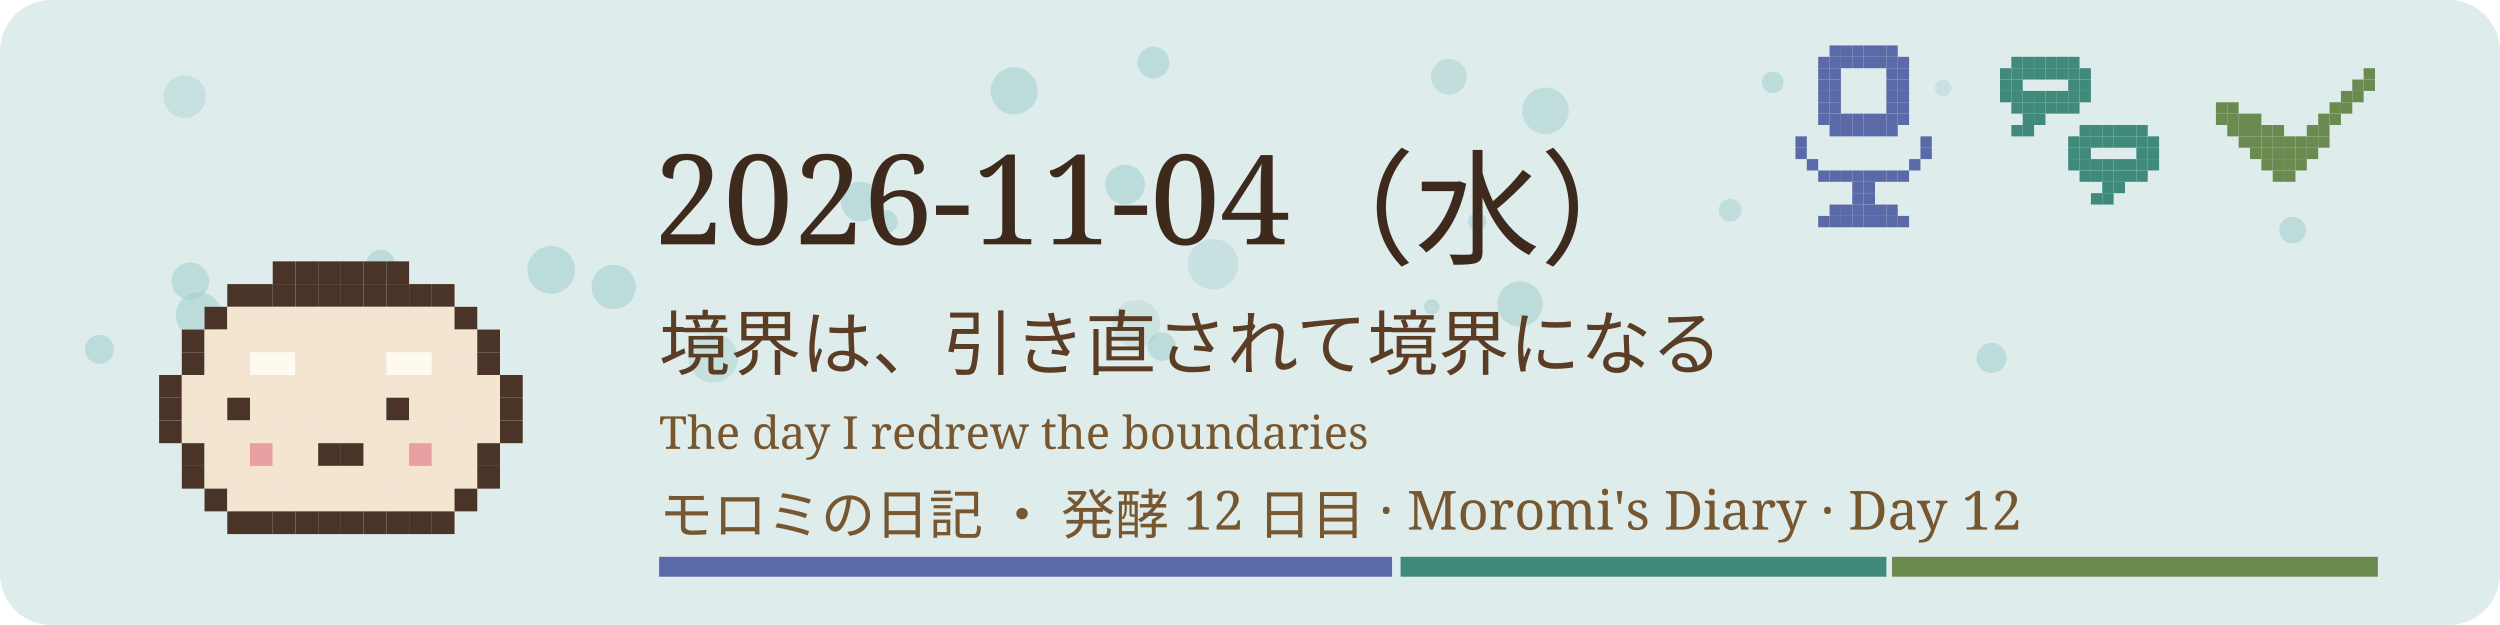
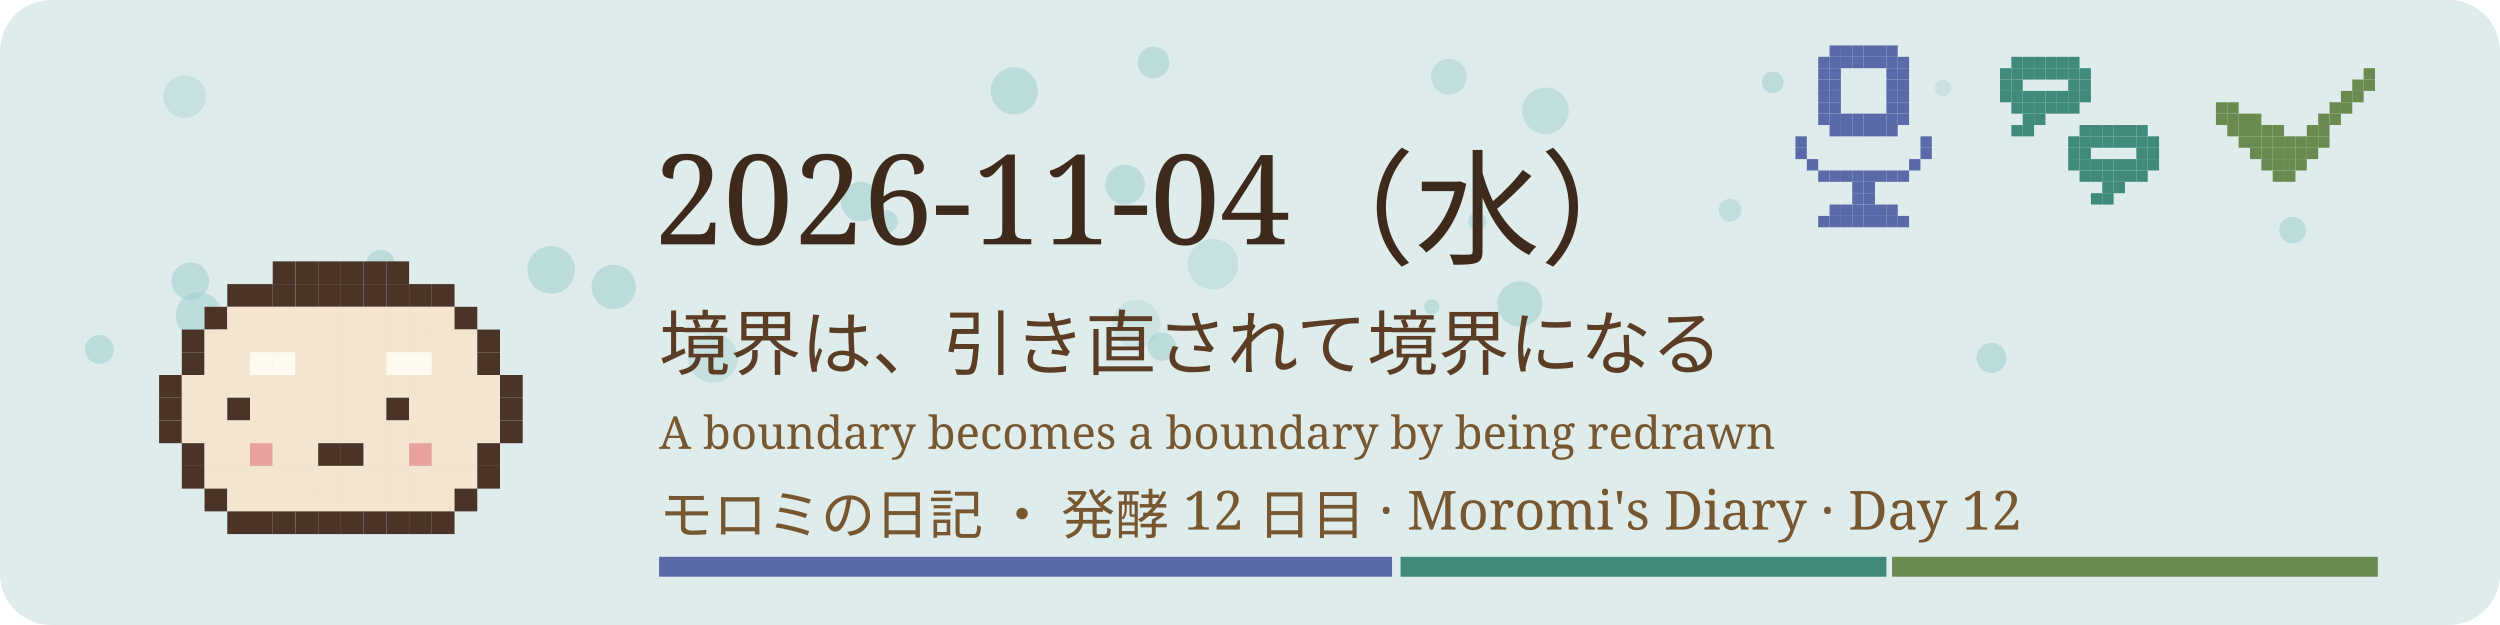
<svg xmlns="http://www.w3.org/2000/svg" width="880" height="220" viewBox="0 0 880 220">
  <rect width="880" height="220" rx="18" fill="#dfecec" />
  <circle cx="544" cy="39" r="8.2" fill="#99ccc9" opacity="0.44" />
  <circle cx="216" cy="101" r="7.8" fill="#99ccc9" opacity="0.50" />
  <circle cx="684" cy="31" r="2.9" fill="#99ccc9" opacity="0.31" />
  <circle cx="312" cy="78" r="4.0" fill="#99ccc9" opacity="0.50" />
  <circle cx="70" cy="111" r="8.1" fill="#99ccc9" opacity="0.50" />
  <circle cx="520" cy="78" r="3.2" fill="#99ccc9" opacity="0.49" />
  <circle cx="510" cy="27" r="6.3" fill="#99ccc9" opacity="0.43" />
  <circle cx="427" cy="93" r="8.9" fill="#99ccc9" opacity="0.34" />
  <circle cx="194" cy="95" r="8.4" fill="#99ccc9" opacity="0.50" />
  <circle cx="357" cy="32" r="8.3" fill="#99ccc9" opacity="0.50" />
  <circle cx="65" cy="34" r="7.5" fill="#99ccc9" opacity="0.36" />
  <circle cx="701" cy="126" r="5.3" fill="#99ccc9" opacity="0.50" />
  <circle cx="807" cy="81" r="4.7" fill="#99ccc9" opacity="0.50" />
  <circle cx="504" cy="108" r="2.7" fill="#99ccc9" opacity="0.49" />
  <circle cx="624" cy="29" r="3.8" fill="#99ccc9" opacity="0.50" />
  <circle cx="609" cy="74" r="4.0" fill="#99ccc9" opacity="0.45" />
  <circle cx="535" cy="107" r="8.0" fill="#99ccc9" opacity="0.50" />
  <circle cx="134" cy="93" r="5.1" fill="#99ccc9" opacity="0.50" />
  <circle cx="409" cy="122" r="5.0" fill="#99ccc9" opacity="0.50" />
  <circle cx="303" cy="71" r="7.0" fill="#99ccc9" opacity="0.50" />
  <circle cx="251" cy="126" r="8.7" fill="#99ccc9" opacity="0.37" />
  <circle cx="67" cy="99" r="6.6" fill="#99ccc9" opacity="0.50" />
  <circle cx="35" cy="123" r="5.1" fill="#99ccc9" opacity="0.50" />
  <circle cx="406" cy="22" r="5.6" fill="#99ccc9" opacity="0.50" />
  <circle cx="396" cy="65" r="7.0" fill="#99ccc9" opacity="0.50" />
  <circle cx="400" cy="114" r="8.4" fill="#99ccc9" opacity="0.28" />
  <rect x="644" y="16" width="4" height="4" fill="#5a6aa8" />
  <rect x="648" y="16" width="4" height="4" fill="#5a6aa8" />
  <rect x="652" y="16" width="4" height="4" fill="#5a6aa8" />
  <rect x="656" y="16" width="4" height="4" fill="#5a6aa8" />
  <rect x="660" y="16" width="4" height="4" fill="#5a6aa8" />
  <rect x="664" y="16" width="4" height="4" fill="#5a6aa8" />
  <rect x="640" y="20" width="4" height="4" fill="#5a6aa8" />
  <rect x="644" y="20" width="4" height="4" fill="#5a6aa8" />
  <rect x="648" y="20" width="4" height="4" fill="#5a6aa8" />
  <rect x="652" y="20" width="4" height="4" fill="#5a6aa8" />
  <rect x="656" y="20" width="4" height="4" fill="#5a6aa8" />
  <rect x="660" y="20" width="4" height="4" fill="#5a6aa8" />
  <rect x="664" y="20" width="4" height="4" fill="#5a6aa8" />
  <rect x="668" y="20" width="4" height="4" fill="#5a6aa8" />
  <rect x="640" y="24" width="4" height="4" fill="#5a6aa8" />
  <rect x="644" y="24" width="4" height="4" fill="#5a6aa8" />
  <rect x="664" y="24" width="4" height="4" fill="#5a6aa8" />
  <rect x="668" y="24" width="4" height="4" fill="#5a6aa8" />
  <rect x="640" y="28" width="4" height="4" fill="#5a6aa8" />
  <rect x="644" y="28" width="4" height="4" fill="#5a6aa8" />
  <rect x="664" y="28" width="4" height="4" fill="#5a6aa8" />
  <rect x="668" y="28" width="4" height="4" fill="#5a6aa8" />
  <rect x="640" y="32" width="4" height="4" fill="#5a6aa8" />
  <rect x="644" y="32" width="4" height="4" fill="#5a6aa8" />
  <rect x="664" y="32" width="4" height="4" fill="#5a6aa8" />
  <rect x="668" y="32" width="4" height="4" fill="#5a6aa8" />
  <rect x="640" y="36" width="4" height="4" fill="#5a6aa8" />
  <rect x="644" y="36" width="4" height="4" fill="#5a6aa8" />
  <rect x="664" y="36" width="4" height="4" fill="#5a6aa8" />
  <rect x="668" y="36" width="4" height="4" fill="#5a6aa8" />
  <rect x="640" y="40" width="4" height="4" fill="#5a6aa8" />
  <rect x="644" y="40" width="4" height="4" fill="#5a6aa8" />
  <rect x="648" y="40" width="4" height="4" fill="#5a6aa8" />
  <rect x="652" y="40" width="4" height="4" fill="#5a6aa8" />
  <rect x="656" y="40" width="4" height="4" fill="#5a6aa8" />
  <rect x="660" y="40" width="4" height="4" fill="#5a6aa8" />
  <rect x="664" y="40" width="4" height="4" fill="#5a6aa8" />
  <rect x="668" y="40" width="4" height="4" fill="#5a6aa8" />
  <rect x="644" y="44" width="4" height="4" fill="#5a6aa8" />
  <rect x="648" y="44" width="4" height="4" fill="#5a6aa8" />
  <rect x="652" y="44" width="4" height="4" fill="#5a6aa8" />
  <rect x="656" y="44" width="4" height="4" fill="#5a6aa8" />
  <rect x="660" y="44" width="4" height="4" fill="#5a6aa8" />
  <rect x="664" y="44" width="4" height="4" fill="#5a6aa8" />
  <rect x="632" y="48" width="4" height="4" fill="#5a6aa8" />
  <rect x="676" y="48" width="4" height="4" fill="#5a6aa8" />
  <rect x="632" y="52" width="4" height="4" fill="#5a6aa8" />
  <rect x="676" y="52" width="4" height="4" fill="#5a6aa8" />
  <rect x="636" y="56" width="4" height="4" fill="#5a6aa8" />
  <rect x="672" y="56" width="4" height="4" fill="#5a6aa8" />
  <rect x="640" y="60" width="4" height="4" fill="#5a6aa8" />
  <rect x="644" y="60" width="4" height="4" fill="#5a6aa8" />
  <rect x="648" y="60" width="4" height="4" fill="#5a6aa8" />
  <rect x="652" y="60" width="4" height="4" fill="#5a6aa8" />
  <rect x="656" y="60" width="4" height="4" fill="#5a6aa8" />
  <rect x="660" y="60" width="4" height="4" fill="#5a6aa8" />
  <rect x="664" y="60" width="4" height="4" fill="#5a6aa8" />
  <rect x="668" y="60" width="4" height="4" fill="#5a6aa8" />
  <rect x="652" y="64" width="4" height="4" fill="#5a6aa8" />
  <rect x="656" y="64" width="4" height="4" fill="#5a6aa8" />
  <rect x="652" y="68" width="4" height="4" fill="#5a6aa8" />
  <rect x="656" y="68" width="4" height="4" fill="#5a6aa8" />
  <rect x="644" y="72" width="4" height="4" fill="#5a6aa8" />
  <rect x="648" y="72" width="4" height="4" fill="#5a6aa8" />
  <rect x="652" y="72" width="4" height="4" fill="#5a6aa8" />
  <rect x="656" y="72" width="4" height="4" fill="#5a6aa8" />
  <rect x="660" y="72" width="4" height="4" fill="#5a6aa8" />
  <rect x="664" y="72" width="4" height="4" fill="#5a6aa8" />
  <rect x="640" y="76" width="4" height="4" fill="#5a6aa8" />
  <rect x="644" y="76" width="4" height="4" fill="#5a6aa8" />
  <rect x="648" y="76" width="4" height="4" fill="#5a6aa8" />
  <rect x="652" y="76" width="4" height="4" fill="#5a6aa8" />
  <rect x="656" y="76" width="4" height="4" fill="#5a6aa8" />
  <rect x="660" y="76" width="4" height="4" fill="#5a6aa8" />
  <rect x="664" y="76" width="4" height="4" fill="#5a6aa8" />
  <rect x="668" y="76" width="4" height="4" fill="#5a6aa8" />
  <rect x="708" y="20" width="4" height="4" fill="#3f8a7a" />
  <rect x="712" y="20" width="4" height="4" fill="#3f8a7a" />
  <rect x="716" y="20" width="4" height="4" fill="#3f8a7a" />
  <rect x="720" y="20" width="4" height="4" fill="#3f8a7a" />
  <rect x="724" y="20" width="4" height="4" fill="#3f8a7a" />
  <rect x="728" y="20" width="4" height="4" fill="#3f8a7a" />
  <rect x="704" y="24" width="4" height="4" fill="#3f8a7a" />
  <rect x="708" y="24" width="4" height="4" fill="#3f8a7a" />
  <rect x="712" y="24" width="4" height="4" fill="#3f8a7a" />
  <rect x="716" y="24" width="4" height="4" fill="#3f8a7a" />
  <rect x="720" y="24" width="4" height="4" fill="#3f8a7a" />
  <rect x="724" y="24" width="4" height="4" fill="#3f8a7a" />
  <rect x="728" y="24" width="4" height="4" fill="#3f8a7a" />
  <rect x="732" y="24" width="4" height="4" fill="#3f8a7a" />
  <rect x="704" y="28" width="4" height="4" fill="#3f8a7a" />
  <rect x="708" y="28" width="4" height="4" fill="#3f8a7a" />
  <rect x="728" y="28" width="4" height="4" fill="#3f8a7a" />
  <rect x="732" y="28" width="4" height="4" fill="#3f8a7a" />
  <rect x="704" y="32" width="4" height="4" fill="#3f8a7a" />
  <rect x="708" y="32" width="4" height="4" fill="#3f8a7a" />
  <rect x="712" y="32" width="4" height="4" fill="#3f8a7a" />
  <rect x="716" y="32" width="4" height="4" fill="#3f8a7a" />
  <rect x="720" y="32" width="4" height="4" fill="#3f8a7a" />
  <rect x="724" y="32" width="4" height="4" fill="#3f8a7a" />
  <rect x="728" y="32" width="4" height="4" fill="#3f8a7a" />
  <rect x="732" y="32" width="4" height="4" fill="#3f8a7a" />
  <rect x="708" y="36" width="4" height="4" fill="#3f8a7a" />
  <rect x="712" y="36" width="4" height="4" fill="#3f8a7a" />
  <rect x="716" y="36" width="4" height="4" fill="#3f8a7a" />
  <rect x="720" y="36" width="4" height="4" fill="#3f8a7a" />
  <rect x="724" y="36" width="4" height="4" fill="#3f8a7a" />
  <rect x="728" y="36" width="4" height="4" fill="#3f8a7a" />
  <rect x="712" y="40" width="4" height="4" fill="#3f8a7a" />
  <rect x="716" y="40" width="4" height="4" fill="#3f8a7a" />
  <rect x="708" y="44" width="4" height="4" fill="#3f8a7a" />
  <rect x="712" y="44" width="4" height="4" fill="#3f8a7a" />
  <rect x="732" y="44" width="4" height="4" fill="#3f8a7a" />
  <rect x="736" y="44" width="4" height="4" fill="#3f8a7a" />
  <rect x="740" y="44" width="4" height="4" fill="#3f8a7a" />
  <rect x="744" y="44" width="4" height="4" fill="#3f8a7a" />
  <rect x="748" y="44" width="4" height="4" fill="#3f8a7a" />
  <rect x="752" y="44" width="4" height="4" fill="#3f8a7a" />
  <rect x="728" y="48" width="4" height="4" fill="#3f8a7a" />
  <rect x="732" y="48" width="4" height="4" fill="#3f8a7a" />
  <rect x="736" y="48" width="4" height="4" fill="#3f8a7a" />
  <rect x="740" y="48" width="4" height="4" fill="#3f8a7a" />
  <rect x="744" y="48" width="4" height="4" fill="#3f8a7a" />
  <rect x="748" y="48" width="4" height="4" fill="#3f8a7a" />
  <rect x="752" y="48" width="4" height="4" fill="#3f8a7a" />
  <rect x="756" y="48" width="4" height="4" fill="#3f8a7a" />
  <rect x="728" y="52" width="4" height="4" fill="#3f8a7a" />
  <rect x="732" y="52" width="4" height="4" fill="#3f8a7a" />
  <rect x="752" y="52" width="4" height="4" fill="#3f8a7a" />
  <rect x="756" y="52" width="4" height="4" fill="#3f8a7a" />
  <rect x="728" y="56" width="4" height="4" fill="#3f8a7a" />
  <rect x="732" y="56" width="4" height="4" fill="#3f8a7a" />
  <rect x="736" y="56" width="4" height="4" fill="#3f8a7a" />
  <rect x="740" y="56" width="4" height="4" fill="#3f8a7a" />
  <rect x="744" y="56" width="4" height="4" fill="#3f8a7a" />
  <rect x="748" y="56" width="4" height="4" fill="#3f8a7a" />
  <rect x="752" y="56" width="4" height="4" fill="#3f8a7a" />
  <rect x="756" y="56" width="4" height="4" fill="#3f8a7a" />
  <rect x="732" y="60" width="4" height="4" fill="#3f8a7a" />
  <rect x="736" y="60" width="4" height="4" fill="#3f8a7a" />
  <rect x="740" y="60" width="4" height="4" fill="#3f8a7a" />
  <rect x="744" y="60" width="4" height="4" fill="#3f8a7a" />
  <rect x="748" y="60" width="4" height="4" fill="#3f8a7a" />
  <rect x="752" y="60" width="4" height="4" fill="#3f8a7a" />
  <rect x="740" y="64" width="4" height="4" fill="#3f8a7a" />
  <rect x="744" y="64" width="4" height="4" fill="#3f8a7a" />
  <rect x="736" y="68" width="4" height="4" fill="#3f8a7a" />
  <rect x="740" y="68" width="4" height="4" fill="#3f8a7a" />
  <rect x="832" y="24" width="4" height="4" fill="#6a8a4f" />
  <rect x="828" y="28" width="4" height="4" fill="#6a8a4f" />
  <rect x="832" y="28" width="4" height="4" fill="#6a8a4f" />
  <rect x="824" y="32" width="4" height="4" fill="#6a8a4f" />
  <rect x="828" y="32" width="4" height="4" fill="#6a8a4f" />
  <rect x="780" y="36" width="4" height="4" fill="#6a8a4f" />
  <rect x="784" y="36" width="4" height="4" fill="#6a8a4f" />
  <rect x="820" y="36" width="4" height="4" fill="#6a8a4f" />
  <rect x="824" y="36" width="4" height="4" fill="#6a8a4f" />
  <rect x="780" y="40" width="4" height="4" fill="#6a8a4f" />
  <rect x="784" y="40" width="4" height="4" fill="#6a8a4f" />
  <rect x="788" y="40" width="4" height="4" fill="#6a8a4f" />
  <rect x="792" y="40" width="4" height="4" fill="#6a8a4f" />
  <rect x="816" y="40" width="4" height="4" fill="#6a8a4f" />
  <rect x="820" y="40" width="4" height="4" fill="#6a8a4f" />
  <rect x="784" y="44" width="4" height="4" fill="#6a8a4f" />
  <rect x="788" y="44" width="4" height="4" fill="#6a8a4f" />
  <rect x="792" y="44" width="4" height="4" fill="#6a8a4f" />
  <rect x="796" y="44" width="4" height="4" fill="#6a8a4f" />
  <rect x="800" y="44" width="4" height="4" fill="#6a8a4f" />
  <rect x="812" y="44" width="4" height="4" fill="#6a8a4f" />
  <rect x="816" y="44" width="4" height="4" fill="#6a8a4f" />
  <rect x="788" y="48" width="4" height="4" fill="#6a8a4f" />
  <rect x="792" y="48" width="4" height="4" fill="#6a8a4f" />
  <rect x="796" y="48" width="4" height="4" fill="#6a8a4f" />
  <rect x="800" y="48" width="4" height="4" fill="#6a8a4f" />
  <rect x="804" y="48" width="4" height="4" fill="#6a8a4f" />
  <rect x="808" y="48" width="4" height="4" fill="#6a8a4f" />
  <rect x="812" y="48" width="4" height="4" fill="#6a8a4f" />
  <rect x="816" y="48" width="4" height="4" fill="#6a8a4f" />
  <rect x="792" y="52" width="4" height="4" fill="#6a8a4f" />
  <rect x="796" y="52" width="4" height="4" fill="#6a8a4f" />
  <rect x="800" y="52" width="4" height="4" fill="#6a8a4f" />
  <rect x="804" y="52" width="4" height="4" fill="#6a8a4f" />
  <rect x="808" y="52" width="4" height="4" fill="#6a8a4f" />
  <rect x="812" y="52" width="4" height="4" fill="#6a8a4f" />
  <rect x="796" y="56" width="4" height="4" fill="#6a8a4f" />
  <rect x="800" y="56" width="4" height="4" fill="#6a8a4f" />
  <rect x="804" y="56" width="4" height="4" fill="#6a8a4f" />
  <rect x="808" y="56" width="4" height="4" fill="#6a8a4f" />
  <rect x="800" y="60" width="4" height="4" fill="#6a8a4f" />
  <rect x="804" y="60" width="4" height="4" fill="#6a8a4f" />
  <rect x="96" y="92" width="8" height="8" fill="#4a3428" />
  <rect x="104" y="92" width="8" height="8" fill="#4a3428" />
  <rect x="112" y="92" width="8" height="8" fill="#4a3428" />
  <rect x="120" y="92" width="8" height="8" fill="#4a3428" />
  <rect x="128" y="92" width="8" height="8" fill="#4a3428" />
  <rect x="136" y="92" width="8" height="8" fill="#4a3428" />
  <rect x="80" y="100" width="8" height="8" fill="#4a3428" />
  <rect x="88" y="100" width="8" height="8" fill="#4a3428" />
  <rect x="96" y="100" width="8" height="8" fill="#4a3428" />
  <rect x="104" y="100" width="8" height="8" fill="#4a3428" />
  <rect x="112" y="100" width="8" height="8" fill="#4a3428" />
  <rect x="120" y="100" width="8" height="8" fill="#4a3428" />
  <rect x="128" y="100" width="8" height="8" fill="#4a3428" />
  <rect x="136" y="100" width="8" height="8" fill="#4a3428" />
  <rect x="144" y="100" width="8" height="8" fill="#4a3428" />
  <rect x="152" y="100" width="8" height="8" fill="#4a3428" />
  <rect x="72" y="108" width="8" height="8" fill="#4a3428" />
  <rect x="80" y="108" width="8" height="8" fill="#f3e5cf" />
  <rect x="88" y="108" width="8" height="8" fill="#f3e5cf" />
  <rect x="96" y="108" width="8" height="8" fill="#f3e5cf" />
  <rect x="104" y="108" width="8" height="8" fill="#f3e5cf" />
  <rect x="112" y="108" width="8" height="8" fill="#f3e5cf" />
  <rect x="120" y="108" width="8" height="8" fill="#f3e5cf" />
  <rect x="128" y="108" width="8" height="8" fill="#f3e5cf" />
  <rect x="136" y="108" width="8" height="8" fill="#f3e5cf" />
  <rect x="144" y="108" width="8" height="8" fill="#f3e5cf" />
  <rect x="152" y="108" width="8" height="8" fill="#f3e5cf" />
  <rect x="160" y="108" width="8" height="8" fill="#4a3428" />
  <rect x="64" y="116" width="8" height="8" fill="#4a3428" />
  <rect x="72" y="116" width="8" height="8" fill="#f3e5cf" />
  <rect x="80" y="116" width="8" height="8" fill="#f3e5cf" />
  <rect x="88" y="116" width="8" height="8" fill="#f3e5cf" />
  <rect x="96" y="116" width="8" height="8" fill="#f3e5cf" />
  <rect x="104" y="116" width="8" height="8" fill="#f3e5cf" />
  <rect x="112" y="116" width="8" height="8" fill="#f3e5cf" />
  <rect x="120" y="116" width="8" height="8" fill="#f3e5cf" />
  <rect x="128" y="116" width="8" height="8" fill="#f3e5cf" />
  <rect x="136" y="116" width="8" height="8" fill="#f3e5cf" />
  <rect x="144" y="116" width="8" height="8" fill="#f3e5cf" />
  <rect x="152" y="116" width="8" height="8" fill="#f3e5cf" />
  <rect x="160" y="116" width="8" height="8" fill="#f3e5cf" />
  <rect x="168" y="116" width="8" height="8" fill="#4a3428" />
  <rect x="64" y="124" width="8" height="8" fill="#4a3428" />
  <rect x="72" y="124" width="8" height="8" fill="#f3e5cf" />
  <rect x="80" y="124" width="8" height="8" fill="#f3e5cf" />
  <rect x="88" y="124" width="8" height="8" fill="#fffaf0" />
  <rect x="96" y="124" width="8" height="8" fill="#fffaf0" />
  <rect x="104" y="124" width="8" height="8" fill="#f3e5cf" />
  <rect x="112" y="124" width="8" height="8" fill="#f3e5cf" />
  <rect x="120" y="124" width="8" height="8" fill="#f3e5cf" />
  <rect x="128" y="124" width="8" height="8" fill="#f3e5cf" />
  <rect x="136" y="124" width="8" height="8" fill="#fffaf0" />
  <rect x="144" y="124" width="8" height="8" fill="#fffaf0" />
  <rect x="152" y="124" width="8" height="8" fill="#f3e5cf" />
  <rect x="160" y="124" width="8" height="8" fill="#f3e5cf" />
  <rect x="168" y="124" width="8" height="8" fill="#4a3428" />
  <rect x="56" y="132" width="8" height="8" fill="#4a3428" />
  <rect x="64" y="132" width="8" height="8" fill="#f3e5cf" />
  <rect x="72" y="132" width="8" height="8" fill="#f3e5cf" />
  <rect x="80" y="132" width="8" height="8" fill="#f3e5cf" />
  <rect x="88" y="132" width="8" height="8" fill="#f3e5cf" />
  <rect x="96" y="132" width="8" height="8" fill="#f3e5cf" />
  <rect x="104" y="132" width="8" height="8" fill="#f3e5cf" />
  <rect x="112" y="132" width="8" height="8" fill="#f3e5cf" />
  <rect x="120" y="132" width="8" height="8" fill="#f3e5cf" />
  <rect x="128" y="132" width="8" height="8" fill="#f3e5cf" />
  <rect x="136" y="132" width="8" height="8" fill="#f3e5cf" />
  <rect x="144" y="132" width="8" height="8" fill="#f3e5cf" />
  <rect x="152" y="132" width="8" height="8" fill="#f3e5cf" />
  <rect x="160" y="132" width="8" height="8" fill="#f3e5cf" />
  <rect x="168" y="132" width="8" height="8" fill="#f3e5cf" />
  <rect x="176" y="132" width="8" height="8" fill="#4a3428" />
  <rect x="56" y="140" width="8" height="8" fill="#4a3428" />
  <rect x="64" y="140" width="8" height="8" fill="#f3e5cf" />
  <rect x="72" y="140" width="8" height="8" fill="#f3e5cf" />
  <rect x="80" y="140" width="8" height="8" fill="#4a3428" />
  <rect x="88" y="140" width="8" height="8" fill="#f3e5cf" />
  <rect x="96" y="140" width="8" height="8" fill="#f3e5cf" />
  <rect x="104" y="140" width="8" height="8" fill="#f3e5cf" />
  <rect x="112" y="140" width="8" height="8" fill="#f3e5cf" />
  <rect x="120" y="140" width="8" height="8" fill="#f3e5cf" />
  <rect x="128" y="140" width="8" height="8" fill="#f3e5cf" />
  <rect x="136" y="140" width="8" height="8" fill="#4a3428" />
  <rect x="144" y="140" width="8" height="8" fill="#f3e5cf" />
  <rect x="152" y="140" width="8" height="8" fill="#f3e5cf" />
  <rect x="160" y="140" width="8" height="8" fill="#f3e5cf" />
  <rect x="168" y="140" width="8" height="8" fill="#f3e5cf" />
  <rect x="176" y="140" width="8" height="8" fill="#4a3428" />
  <rect x="56" y="148" width="8" height="8" fill="#4a3428" />
  <rect x="64" y="148" width="8" height="8" fill="#f3e5cf" />
  <rect x="72" y="148" width="8" height="8" fill="#f3e5cf" />
  <rect x="80" y="148" width="8" height="8" fill="#f3e5cf" />
  <rect x="88" y="148" width="8" height="8" fill="#f3e5cf" />
  <rect x="96" y="148" width="8" height="8" fill="#f3e5cf" />
  <rect x="104" y="148" width="8" height="8" fill="#f3e5cf" />
  <rect x="112" y="148" width="8" height="8" fill="#f3e5cf" />
  <rect x="120" y="148" width="8" height="8" fill="#f3e5cf" />
  <rect x="128" y="148" width="8" height="8" fill="#f3e5cf" />
  <rect x="136" y="148" width="8" height="8" fill="#f3e5cf" />
  <rect x="144" y="148" width="8" height="8" fill="#f3e5cf" />
  <rect x="152" y="148" width="8" height="8" fill="#f3e5cf" />
  <rect x="160" y="148" width="8" height="8" fill="#f3e5cf" />
  <rect x="168" y="148" width="8" height="8" fill="#f3e5cf" />
  <rect x="176" y="148" width="8" height="8" fill="#4a3428" />
  <rect x="64" y="156" width="8" height="8" fill="#4a3428" />
  <rect x="72" y="156" width="8" height="8" fill="#f3e5cf" />
  <rect x="80" y="156" width="8" height="8" fill="#f3e5cf" />
  <rect x="88" y="156" width="8" height="8" fill="#e8a0a0" />
  <rect x="96" y="156" width="8" height="8" fill="#f3e5cf" />
  <rect x="104" y="156" width="8" height="8" fill="#f3e5cf" />
  <rect x="112" y="156" width="8" height="8" fill="#4a3428" />
  <rect x="120" y="156" width="8" height="8" fill="#4a3428" />
  <rect x="128" y="156" width="8" height="8" fill="#f3e5cf" />
  <rect x="136" y="156" width="8" height="8" fill="#f3e5cf" />
  <rect x="144" y="156" width="8" height="8" fill="#e8a0a0" />
  <rect x="152" y="156" width="8" height="8" fill="#f3e5cf" />
  <rect x="160" y="156" width="8" height="8" fill="#f3e5cf" />
  <rect x="168" y="156" width="8" height="8" fill="#4a3428" />
  <rect x="64" y="164" width="8" height="8" fill="#4a3428" />
  <rect x="72" y="164" width="8" height="8" fill="#f3e5cf" />
  <rect x="80" y="164" width="8" height="8" fill="#f3e5cf" />
  <rect x="88" y="164" width="8" height="8" fill="#f3e5cf" />
  <rect x="96" y="164" width="8" height="8" fill="#f3e5cf" />
  <rect x="104" y="164" width="8" height="8" fill="#f3e5cf" />
  <rect x="112" y="164" width="8" height="8" fill="#f3e5cf" />
  <rect x="120" y="164" width="8" height="8" fill="#f3e5cf" />
  <rect x="128" y="164" width="8" height="8" fill="#f3e5cf" />
  <rect x="136" y="164" width="8" height="8" fill="#f3e5cf" />
  <rect x="144" y="164" width="8" height="8" fill="#f3e5cf" />
  <rect x="152" y="164" width="8" height="8" fill="#f3e5cf" />
  <rect x="160" y="164" width="8" height="8" fill="#f3e5cf" />
  <rect x="168" y="164" width="8" height="8" fill="#4a3428" />
  <rect x="72" y="172" width="8" height="8" fill="#4a3428" />
  <rect x="80" y="172" width="8" height="8" fill="#f3e5cf" />
  <rect x="88" y="172" width="8" height="8" fill="#f3e5cf" />
  <rect x="96" y="172" width="8" height="8" fill="#f3e5cf" />
  <rect x="104" y="172" width="8" height="8" fill="#f3e5cf" />
  <rect x="112" y="172" width="8" height="8" fill="#f3e5cf" />
  <rect x="120" y="172" width="8" height="8" fill="#f3e5cf" />
  <rect x="128" y="172" width="8" height="8" fill="#f3e5cf" />
  <rect x="136" y="172" width="8" height="8" fill="#f3e5cf" />
  <rect x="144" y="172" width="8" height="8" fill="#f3e5cf" />
  <rect x="152" y="172" width="8" height="8" fill="#f3e5cf" />
  <rect x="160" y="172" width="8" height="8" fill="#4a3428" />
  <rect x="80" y="180" width="8" height="8" fill="#4a3428" />
  <rect x="88" y="180" width="8" height="8" fill="#4a3428" />
  <rect x="96" y="180" width="8" height="8" fill="#4a3428" />
  <rect x="104" y="180" width="8" height="8" fill="#4a3428" />
  <rect x="112" y="180" width="8" height="8" fill="#4a3428" />
  <rect x="120" y="180" width="8" height="8" fill="#4a3428" />
  <rect x="128" y="180" width="8" height="8" fill="#4a3428" />
  <rect x="136" y="180" width="8" height="8" fill="#4a3428" />
  <rect x="144" y="180" width="8" height="8" fill="#4a3428" />
  <rect x="152" y="180" width="8" height="8" fill="#4a3428" />
  <text x="230" y="86" font-family="serif" font-size="44" fill="#3e2a1c">2026-11-04（水）</text>
  <text x="232" y="130" font-family="serif" font-size="25" fill="#5a3d24">境界は、引き直されて境界になる</text>
-   <text x="232" y="158" font-family="serif" font-size="16" fill="#77572f">The day I redrew the boundaries</text>
+   <text x="232" y="158" font-family="serif" font-size="16" fill="#77572f">A boundary becomes a boundary by being redrawn</text>
  <text x="232" y="188" font-family="serif" font-size="19" fill="#77572f">モロミの日記 ・ 発酵 12 日目 · Moromi's Diary · Day 12</text>
  <rect x="232" y="196" width="258" height="7" fill="#5a6aa8" />
  <rect x="493" y="196" width="171" height="7" fill="#3f8a7a" />
  <rect x="666" y="196" width="171" height="7" fill="#6a8a4f" />
</svg>
